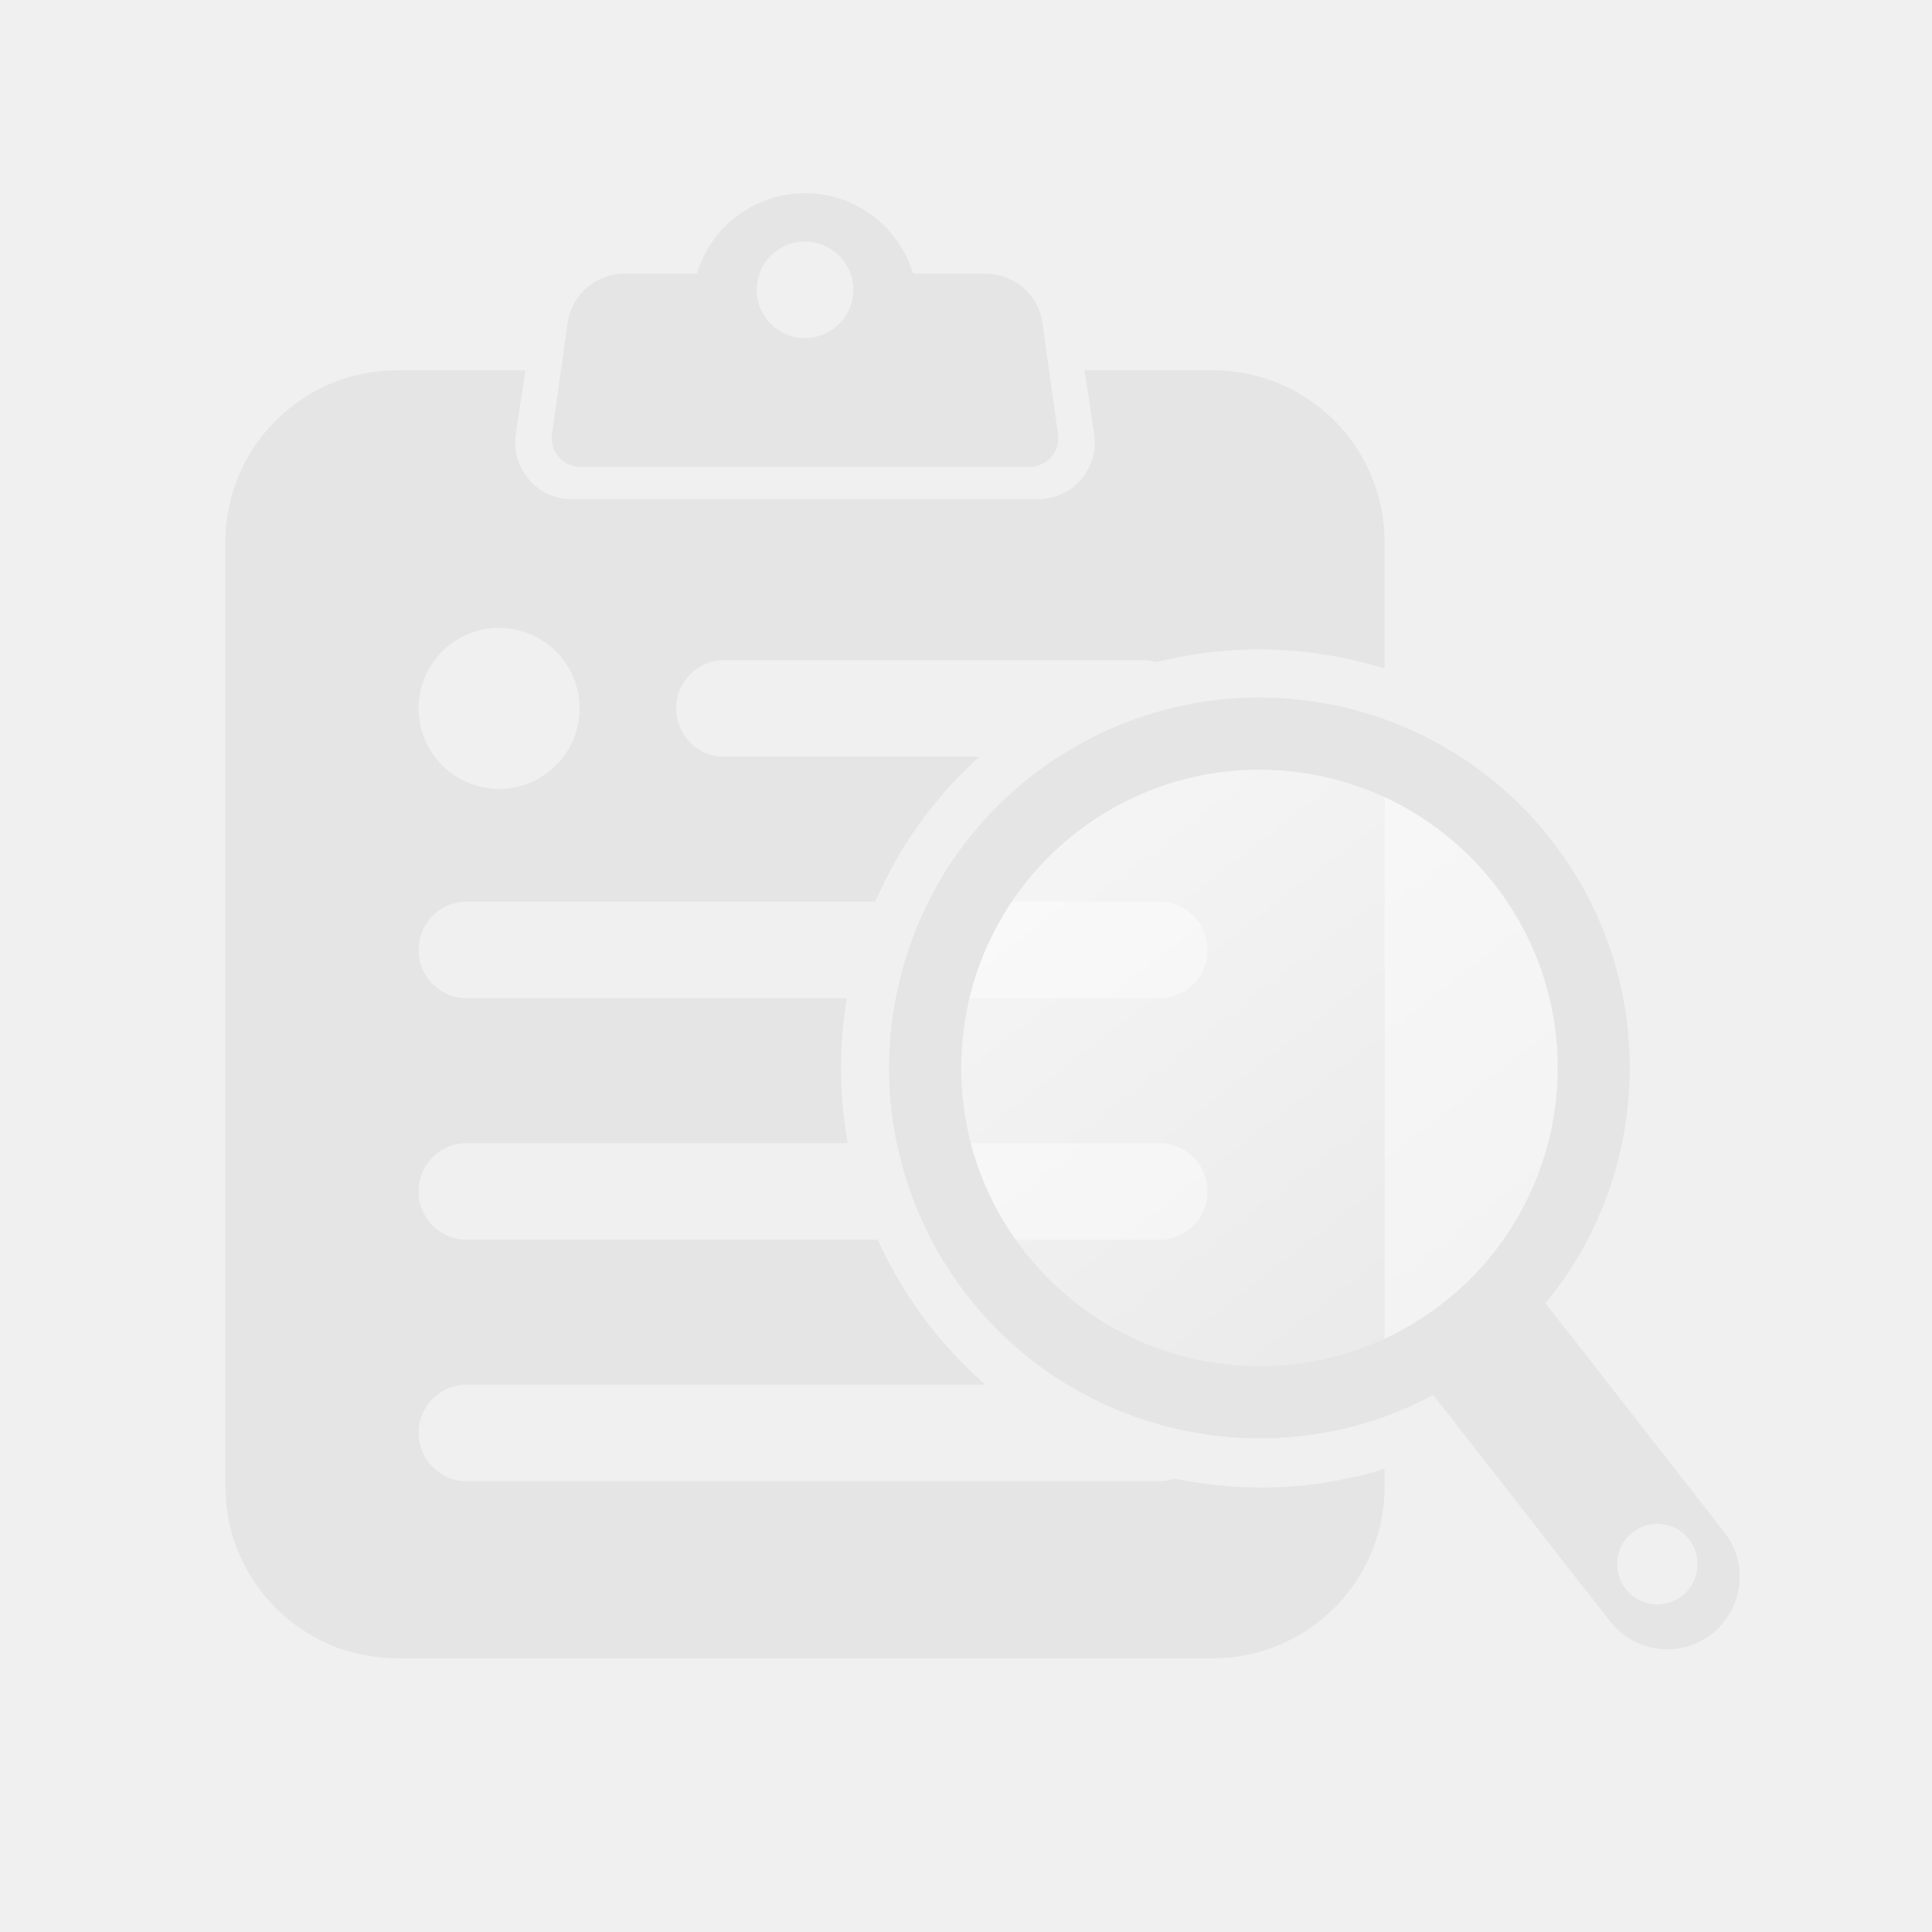
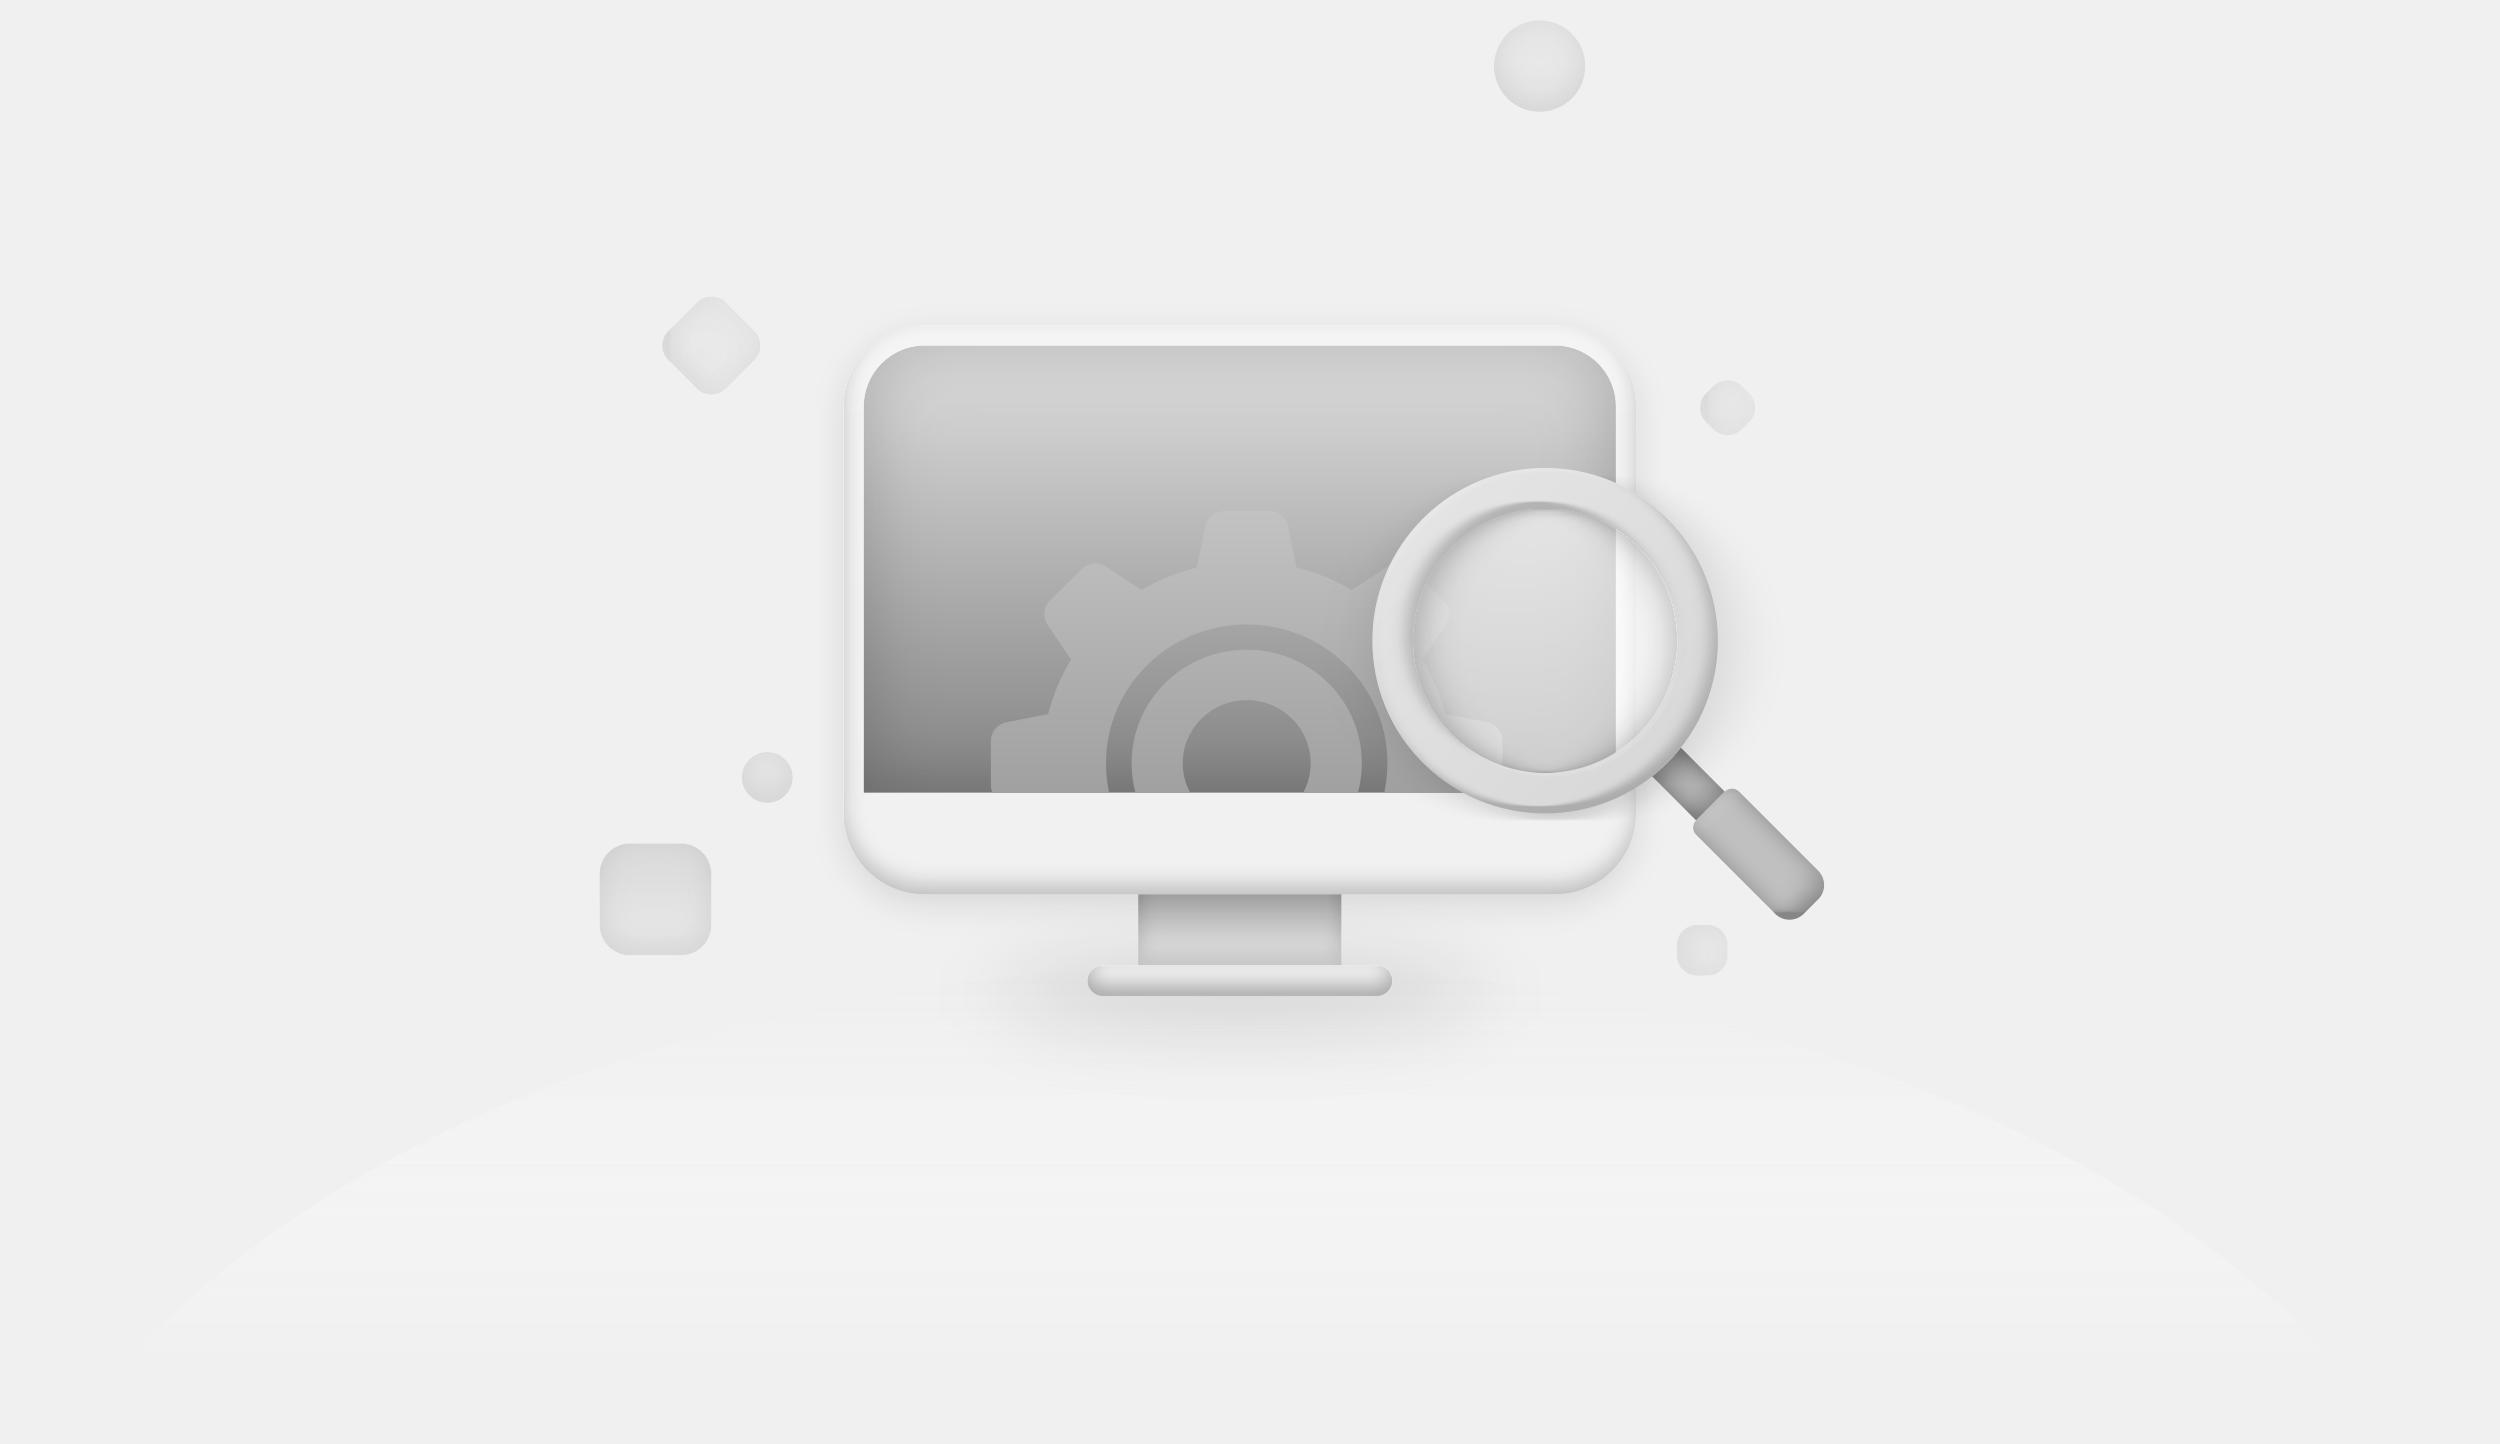
- <svg xmlns="http://www.w3.org/2000/svg" width="120px" height="120px" viewBox="0 0 120 120" version="1.1">
+ <svg xmlns="http://www.w3.org/2000/svg" xmlns:xlink="http://www.w3.org/1999/xlink" width="246px" height="142px" viewBox="0 0 246 142" version="1.1">
  <defs>
-     <linearGradient x1="50%" y1="0%" x2="50%" y2="100%" id="linearGradient-1">
-       <stop stop-color="#FFFFFF" stop-opacity="0.6" offset="0%" />
-       <stop stop-color="#FFFFFF" stop-opacity="0.2" offset="100%" />
-     </linearGradient>
+     <linearGradient x1="50%" y1="0%" x2="50%" y2="76.664%" id="linearGradient-1">
+       <stop stop-color="#EEEEEE" offset="0%" />
+       <stop stop-color="#FFFFFF" stop-opacity="0" offset="100%" />
+     </linearGradient>
+     <linearGradient x1="50%" y1="0%" x2="50%" y2="100%" id="linearGradient-2">
+       <stop stop-color="#000000" stop-opacity="0.05" offset="0%" />
+       <stop stop-color="#000000" stop-opacity="0.02" offset="100%" />
+     </linearGradient>
+     <rect id="path-3" x="7" y="28" width="8" height="8" rx="2" />
+     <filter x="-25.0%" y="-25.0%" width="150.0%" height="150.0%" filterUnits="objectBoundingBox" id="filter-4">
+       <feGaussianBlur stdDeviation="1.5" in="SourceAlpha" result="shadowBlurInner1" />
+       <feOffset dx="0" dy="1" in="shadowBlurInner1" result="shadowOffsetInner1" />
+       <feComposite in="shadowOffsetInner1" in2="SourceAlpha" operator="arithmetic" k2="-1" k3="1" result="shadowInnerInner1" />
+       <feColorMatrix values="0 0 0 0 1   0 0 0 0 1   0 0 0 0 1  0 0 0 0.1 0" type="matrix" in="shadowInnerInner1" result="shadowMatrixInner1" />
+       <feGaussianBlur stdDeviation="1.5" in="SourceAlpha" result="shadowBlurInner2" />
+       <feOffset dx="0" dy="-1" in="shadowBlurInner2" result="shadowOffsetInner2" />
+       <feComposite in="shadowOffsetInner2" in2="SourceAlpha" operator="arithmetic" k2="-1" k3="1" result="shadowInnerInner2" />
+       <feColorMatrix values="0 0 0 0 0   0 0 0 0 0   0 0 0 0 0  0 0 0 0.1 0" type="matrix" in="shadowInnerInner2" result="shadowMatrixInner2" />
+       <feMerge>
+         <feMergeNode in="shadowMatrixInner1" />
+         <feMergeNode in="shadowMatrixInner2" />
+       </feMerge>
+     </filter>
+     <rect id="path-5" x="108.5" y="35.621" width="5" height="5" rx="2" />
+     <filter x="-40.0%" y="-40.0%" width="180.0%" height="180.0%" filterUnits="objectBoundingBox" id="filter-6">
+       <feGaussianBlur stdDeviation="1.5" in="SourceAlpha" result="shadowBlurInner1" />
+       <feOffset dx="0" dy="1" in="shadowBlurInner1" result="shadowOffsetInner1" />
+       <feComposite in="shadowOffsetInner1" in2="SourceAlpha" operator="arithmetic" k2="-1" k3="1" result="shadowInnerInner1" />
+       <feColorMatrix values="0 0 0 0 1   0 0 0 0 1   0 0 0 0 1  0 0 0 0.1 0" type="matrix" in="shadowInnerInner1" result="shadowMatrixInner1" />
+       <feGaussianBlur stdDeviation="1.5" in="SourceAlpha" result="shadowBlurInner2" />
+       <feOffset dx="0" dy="-1" in="shadowBlurInner2" result="shadowOffsetInner2" />
+       <feComposite in="shadowOffsetInner2" in2="SourceAlpha" operator="arithmetic" k2="-1" k3="1" result="shadowInnerInner2" />
+       <feColorMatrix values="0 0 0 0 0   0 0 0 0 0   0 0 0 0 0  0 0 0 0.1 0" type="matrix" in="shadowInnerInner2" result="shadowMatrixInner2" />
+       <feMerge>
+         <feMergeNode in="shadowMatrixInner1" />
+         <feMergeNode in="shadowMatrixInner2" />
+       </feMerge>
+     </filter>
+     <rect id="path-7" x="106" y="89" width="5" height="5" rx="2" />
+     <filter x="-40.0%" y="-40.0%" width="180.0%" height="180.0%" filterUnits="objectBoundingBox" id="filter-8">
+       <feGaussianBlur stdDeviation="1.5" in="SourceAlpha" result="shadowBlurInner1" />
+       <feOffset dx="0" dy="1" in="shadowBlurInner1" result="shadowOffsetInner1" />
+       <feComposite in="shadowOffsetInner1" in2="SourceAlpha" operator="arithmetic" k2="-1" k3="1" result="shadowInnerInner1" />
+       <feColorMatrix values="0 0 0 0 1   0 0 0 0 1   0 0 0 0 1  0 0 0 0.1 0" type="matrix" in="shadowInnerInner1" result="shadowMatrixInner1" />
+       <feGaussianBlur stdDeviation="1.5" in="SourceAlpha" result="shadowBlurInner2" />
+       <feOffset dx="0" dy="-1" in="shadowBlurInner2" result="shadowOffsetInner2" />
+       <feComposite in="shadowOffsetInner2" in2="SourceAlpha" operator="arithmetic" k2="-1" k3="1" result="shadowInnerInner2" />
+       <feColorMatrix values="0 0 0 0 0   0 0 0 0 0   0 0 0 0 0  0 0 0 0.1 0" type="matrix" in="shadowInnerInner2" result="shadowMatrixInner2" />
+       <feMerge>
+         <feMergeNode in="shadowMatrixInner1" />
+         <feMergeNode in="shadowMatrixInner2" />
+       </feMerge>
+     </filter>
+     <rect id="path-9" x="88" y="0" width="9" height="9" rx="4.5" />
+     <filter x="-22.2%" y="-22.2%" width="144.4%" height="144.4%" filterUnits="objectBoundingBox" id="filter-10">
+       <feGaussianBlur stdDeviation="1.5" in="SourceAlpha" result="shadowBlurInner1" />
+       <feOffset dx="0" dy="1" in="shadowBlurInner1" result="shadowOffsetInner1" />
+       <feComposite in="shadowOffsetInner1" in2="SourceAlpha" operator="arithmetic" k2="-1" k3="1" result="shadowInnerInner1" />
+       <feColorMatrix values="0 0 0 0 1   0 0 0 0 1   0 0 0 0 1  0 0 0 0.1 0" type="matrix" in="shadowInnerInner1" result="shadowMatrixInner1" />
+       <feGaussianBlur stdDeviation="1.5" in="SourceAlpha" result="shadowBlurInner2" />
+       <feOffset dx="0" dy="-1" in="shadowBlurInner2" result="shadowOffsetInner2" />
+       <feComposite in="shadowOffsetInner2" in2="SourceAlpha" operator="arithmetic" k2="-1" k3="1" result="shadowInnerInner2" />
+       <feColorMatrix values="0 0 0 0 0   0 0 0 0 0   0 0 0 0 0  0 0 0 0.1 0" type="matrix" in="shadowInnerInner2" result="shadowMatrixInner2" />
+       <feMerge>
+         <feMergeNode in="shadowMatrixInner1" />
+         <feMergeNode in="shadowMatrixInner2" />
+       </feMerge>
+     </filter>
+     <rect id="path-11" x="14" y="72" width="5" height="5" rx="2.5" />
+     <filter x="-40.0%" y="-40.0%" width="180.0%" height="180.0%" filterUnits="objectBoundingBox" id="filter-12">
+       <feGaussianBlur stdDeviation="1.5" in="SourceAlpha" result="shadowBlurInner1" />
+       <feOffset dx="0" dy="1" in="shadowBlurInner1" result="shadowOffsetInner1" />
+       <feComposite in="shadowOffsetInner1" in2="SourceAlpha" operator="arithmetic" k2="-1" k3="1" result="shadowInnerInner1" />
+       <feColorMatrix values="0 0 0 0 1   0 0 0 0 1   0 0 0 0 1  0 0 0 0.1 0" type="matrix" in="shadowInnerInner1" result="shadowMatrixInner1" />
+       <feGaussianBlur stdDeviation="1.5" in="SourceAlpha" result="shadowBlurInner2" />
+       <feOffset dx="0" dy="-1" in="shadowBlurInner2" result="shadowOffsetInner2" />
+       <feComposite in="shadowOffsetInner2" in2="SourceAlpha" operator="arithmetic" k2="-1" k3="1" result="shadowInnerInner2" />
+       <feColorMatrix values="0 0 0 0 0   0 0 0 0 0   0 0 0 0 0  0 0 0 0.1 0" type="matrix" in="shadowInnerInner2" result="shadowMatrixInner2" />
+       <feMerge>
+         <feMergeNode in="shadowMatrixInner1" />
+         <feMergeNode in="shadowMatrixInner2" />
+       </feMerge>
+     </filter>
+     <linearGradient x1="50%" y1="0%" x2="50%" y2="100%" id="linearGradient-13">
+       <stop stop-color="#000000" stop-opacity="0.1" offset="0%" />
+       <stop stop-color="#000000" stop-opacity="0.02" offset="100%" />
+     </linearGradient>
+     <rect id="path-14" x="0" y="81" width="11" height="11" rx="3" />
+     <filter x="-18.2%" y="-18.2%" width="136.4%" height="136.4%" filterUnits="objectBoundingBox" id="filter-15">
+       <feGaussianBlur stdDeviation="1.5" in="SourceAlpha" result="shadowBlurInner1" />
+       <feOffset dx="0" dy="1" in="shadowBlurInner1" result="shadowOffsetInner1" />
+       <feComposite in="shadowOffsetInner1" in2="SourceAlpha" operator="arithmetic" k2="-1" k3="1" result="shadowInnerInner1" />
+       <feColorMatrix values="0 0 0 0 1   0 0 0 0 1   0 0 0 0 1  0 0 0 0.1 0" type="matrix" in="shadowInnerInner1" result="shadowMatrixInner1" />
+       <feGaussianBlur stdDeviation="1.5" in="SourceAlpha" result="shadowBlurInner2" />
+       <feOffset dx="0" dy="-1" in="shadowBlurInner2" result="shadowOffsetInner2" />
+       <feComposite in="shadowOffsetInner2" in2="SourceAlpha" operator="arithmetic" k2="-1" k3="1" result="shadowInnerInner2" />
+       <feColorMatrix values="0 0 0 0 0   0 0 0 0 0   0 0 0 0 0  0 0 0 0.1 0" type="matrix" in="shadowInnerInner2" result="shadowMatrixInner2" />
+       <feMerge>
+         <feMergeNode in="shadowMatrixInner1" />
+         <feMergeNode in="shadowMatrixInner2" />
+       </feMerge>
+     </filter>
+     <filter x="-23.3%" y="-157.2%" width="146.7%" height="414.4%" filterUnits="objectBoundingBox" id="filter-16">
+       <feGaussianBlur stdDeviation="3.724" in="SourceGraphic" />
+     </filter>
+     <linearGradient x1="50%" y1="0%" x2="50%" y2="100%" id="linearGradient-17">
+       <stop stop-color="#A2A2A2" offset="0%" />
+       <stop stop-color="#ECECEC" offset="100%" />
+     </linearGradient>
+     <polygon id="path-18" points="29 55 49 55 49 63 29 63" />
+     <filter x="-7.5%" y="-18.8%" width="115.0%" height="137.5%" filterUnits="objectBoundingBox" id="filter-19">
+       <feGaussianBlur stdDeviation="1" in="SourceAlpha" result="shadowBlurInner1" />
+       <feOffset dx="0" dy="-1" in="shadowBlurInner1" result="shadowOffsetInner1" />
+       <feComposite in="shadowOffsetInner1" in2="SourceAlpha" operator="arithmetic" k2="-1" k3="1" result="shadowInnerInner1" />
+       <feColorMatrix values="0 0 0 0 0   0 0 0 0 0   0 0 0 0 0  0 0 0 0.18 0" type="matrix" in="shadowInnerInner1" />
+     </filter>
+     <rect id="path-20" x="24" y="63" width="30" height="3" rx="1.5" />
+     <filter x="-5.0%" y="-50.0%" width="110.0%" height="200.0%" filterUnits="objectBoundingBox" id="filter-21">
+       <feGaussianBlur stdDeviation="1" in="SourceAlpha" result="shadowBlurInner1" />
+       <feOffset dx="0" dy="-1" in="shadowBlurInner1" result="shadowOffsetInner1" />
+       <feComposite in="shadowOffsetInner1" in2="SourceAlpha" operator="arithmetic" k2="-1" k3="1" result="shadowInnerInner1" />
+       <feColorMatrix values="0 0 0 0 0   0 0 0 0 0   0 0 0 0 0  0 0 0 0.3 0" type="matrix" in="shadowInnerInner1" />
+     </filter>
+     <linearGradient x1="50%" y1="0%" x2="50%" y2="91.274%" id="linearGradient-22">
+       <stop stop-color="#F4F4F4" offset="0%" />
+       <stop stop-color="#F1F1F1" offset="100%" />
+     </linearGradient>
+     <rect id="path-23" x="0" y="0" width="78" height="56" rx="8" />
+     <filter x="-6.4%" y="-7.1%" width="112.8%" height="117.9%" filterUnits="objectBoundingBox" id="filter-24">
+       <feOffset dx="0" dy="1" in="SourceAlpha" result="shadowOffsetOuter1" />
+       <feGaussianBlur stdDeviation="1.5" in="shadowOffsetOuter1" result="shadowBlurOuter1" />
+       <feColorMatrix values="0 0 0 0 0   0 0 0 0 0   0 0 0 0 0  0 0 0 0.1 0" type="matrix" in="shadowBlurOuter1" />
+     </filter>
+     <filter x="-5.8%" y="-6.2%" width="111.5%" height="116.1%" filterUnits="objectBoundingBox" id="filter-25">
+       <feGaussianBlur stdDeviation="1" in="SourceAlpha" result="shadowBlurInner1" />
+       <feOffset dx="0" dy="-1" in="shadowBlurInner1" result="shadowOffsetInner1" />
+       <feComposite in="shadowOffsetInner1" in2="SourceAlpha" operator="arithmetic" k2="-1" k3="1" result="shadowInnerInner1" />
+       <feColorMatrix values="0 0 0 0 0   0 0 0 0 0   0 0 0 0 0  0 0 0 0.2 0" type="matrix" in="shadowInnerInner1" />
+     </filter>
+     <linearGradient x1="50%" y1="0%" x2="50%" y2="97.781%" id="linearGradient-26">
+       <stop stop-color="#DEDEDE" offset="0%" />
+       <stop stop-color="#858585" offset="100%" />
+     </linearGradient>
+     <path d="M8,2 L70,2 C73.314,2 76,4.686 76,8 L76,46 L76,46 L2,46 L2,8 C2,4.686 4.686,2 8,2 Z" id="path-27" />
+     <filter x="-4.7%" y="-8.0%" width="109.5%" height="115.9%" filterUnits="objectBoundingBox" id="filter-29">
+       <feGaussianBlur stdDeviation="3.5" in="SourceAlpha" result="shadowBlurInner1" />
+       <feOffset dx="0" dy="0" in="shadowBlurInner1" result="shadowOffsetInner1" />
+       <feComposite in="shadowOffsetInner1" in2="SourceAlpha" operator="arithmetic" k2="-1" k3="1" result="shadowInnerInner1" />
+       <feColorMatrix values="0 0 0 0 0   0 0 0 0 0   0 0 0 0 0  0 0 0 0.2 0" type="matrix" in="shadowInnerInner1" />
+     </filter>
+     <linearGradient x1="50%" y1="0%" x2="50%" y2="107.467%" id="linearGradient-30">
+       <stop stop-color="#C2C2C2" offset="0%" />
+       <stop stop-color="#818181" offset="100%" />
+     </linearGradient>
+     <path d="M19,33.884 L19,40 L15,40 L15,33.884 C15.656,33.96 16.323,34 17,34 C17.676,34 18.344,33.96 19,33.884 Z" id="path-31" />
+     <filter x="-37.5%" y="-24.5%" width="175.0%" height="149.0%" filterUnits="objectBoundingBox" id="filter-32">
+       <feGaussianBlur stdDeviation="1" in="SourceAlpha" result="shadowBlurInner1" />
+       <feOffset dx="0" dy="1" in="shadowBlurInner1" result="shadowOffsetInner1" />
+       <feComposite in="shadowOffsetInner1" in2="SourceAlpha" operator="arithmetic" k2="-1" k3="1" result="shadowInnerInner1" />
+       <feColorMatrix values="0 0 0 0 0   0 0 0 0 0   0 0 0 0 0  0 0 0 0.2 0" type="matrix" in="shadowInnerInner1" result="shadowMatrixInner1" />
+       <feGaussianBlur stdDeviation="1" in="SourceAlpha" result="shadowBlurInner2" />
+       <feOffset dx="0" dy="-1" in="shadowBlurInner2" result="shadowOffsetInner2" />
+       <feComposite in="shadowOffsetInner2" in2="SourceAlpha" operator="arithmetic" k2="-1" k3="1" result="shadowInnerInner2" />
+       <feColorMatrix values="0 0 0 0 0   0 0 0 0 0   0 0 0 0 0  0 0 0 0.2 0" type="matrix" in="shadowInnerInner2" result="shadowMatrixInner2" />
+       <feMerge>
+         <feMergeNode in="shadowMatrixInner1" />
+         <feMergeNode in="shadowMatrixInner2" />
+       </feMerge>
+     </filter>
+     <path d="M15,40 L19,40 C19.552,40 20,40.448 20,41 L20,52 C20,53.105 19.105,54 18,54 L16,54 C14.895,54 14,53.105 14,52 L14,41 C14,40.448 14.448,40 15,40 Z" id="path-33" />
+     <filter x="-25.0%" y="-10.7%" width="150.0%" height="121.4%" filterUnits="objectBoundingBox" id="filter-34">
+       <feGaussianBlur stdDeviation="0.5" in="SourceAlpha" result="shadowBlurInner1" />
+       <feOffset dx="0" dy="1" in="shadowBlurInner1" result="shadowOffsetInner1" />
+       <feComposite in="shadowOffsetInner1" in2="SourceAlpha" operator="arithmetic" k2="-1" k3="1" result="shadowInnerInner1" />
+       <feColorMatrix values="0 0 0 0 1   0 0 0 0 1   0 0 0 0 1  0 0 0 0.1 0" type="matrix" in="shadowInnerInner1" result="shadowMatrixInner1" />
+       <feGaussianBlur stdDeviation="1" in="SourceAlpha" result="shadowBlurInner2" />
+       <feOffset dx="0" dy="-1" in="shadowBlurInner2" result="shadowOffsetInner2" />
+       <feComposite in="shadowOffsetInner2" in2="SourceAlpha" operator="arithmetic" k2="-1" k3="1" result="shadowInnerInner2" />
+       <feColorMatrix values="0 0 0 0 0   0 0 0 0 0   0 0 0 0 0  0 0 0 0.3 0" type="matrix" in="shadowInnerInner2" result="shadowMatrixInner2" />
+       <feMerge>
+         <feMergeNode in="shadowMatrixInner1" />
+         <feMergeNode in="shadowMatrixInner2" />
+       </feMerge>
+     </filter>
+     <linearGradient x1="52.187%" y1="-1.77635684e-13%" x2="50%" y2="100%" id="linearGradient-35">
+       <stop stop-color="#E4E4E4" offset="0%" />
+       <stop stop-color="#D8D8D8" offset="100%" />
+     </linearGradient>
+     <path d="M17,1.13686838e-13 C26.389,1.13686838e-13 34,7.611 34,17 C34,26.389 26.389,34 17,34 C7.611,34 -2.27373675e-13,26.389 -2.27373675e-13,17 C-2.27373675e-13,7.611 7.611,1.13686838e-13 17,1.13686838e-13 Z M17,4 C9.82,4 4,9.82 4,17 C4,24.18 9.82,30 17,30 C24.18,30 30,24.18 30,17 C30,9.82 24.18,4 17,4 Z" id="path-36" />
+     <filter x="-19.1%" y="-16.2%" width="138.2%" height="138.2%" filterUnits="objectBoundingBox" id="filter-37">
+       <feOffset dx="0" dy="1" in="SourceAlpha" result="shadowOffsetOuter1" />
+       <feGaussianBlur stdDeviation="2" in="shadowOffsetOuter1" result="shadowBlurOuter1" />
+       <feColorMatrix values="0 0 0 0 0   0 0 0 0 0   0 0 0 0 0  0 0 0 0.15 0" type="matrix" in="shadowBlurOuter1" />
+     </filter>
+     <filter x="-14.7%" y="-11.8%" width="129.4%" height="129.4%" filterUnits="objectBoundingBox" id="filter-38">
+       <feOffset dx="0" dy="0.5" in="SourceAlpha" result="shadowOffsetInner1" />
+       <feComposite in="shadowOffsetInner1" in2="SourceAlpha" operator="arithmetic" k2="-1" k3="1" result="shadowInnerInner1" />
+       <feColorMatrix values="0 0 0 0 1   0 0 0 0 1   0 0 0 0 1  0 0 0 0.1 0" type="matrix" in="shadowInnerInner1" result="shadowMatrixInner1" />
+       <feGaussianBlur stdDeviation="0.5" in="SourceAlpha" result="shadowBlurInner2" />
+       <feOffset dx="0" dy="-1" in="shadowBlurInner2" result="shadowOffsetInner2" />
+       <feComposite in="shadowOffsetInner2" in2="SourceAlpha" operator="arithmetic" k2="-1" k3="1" result="shadowInnerInner2" />
+       <feColorMatrix values="0 0 0 0 0   0 0 0 0 0   0 0 0 0 0  0 0 0 0.202 0" type="matrix" in="shadowInnerInner2" result="shadowMatrixInner2" />
+       <feMerge>
+         <feMergeNode in="shadowMatrixInner1" />
+         <feMergeNode in="shadowMatrixInner2" />
+       </feMerge>
+     </filter>
+     <circle id="path-39" cx="17" cy="17" r="13" />
+     <filter x="-5.8%" y="-5.8%" width="111.5%" height="111.5%" filterUnits="objectBoundingBox" id="filter-40">
+       <feGaussianBlur stdDeviation="1.5" in="SourceAlpha" result="shadowBlurInner1" />
+       <feOffset dx="0" dy="0" in="shadowBlurInner1" result="shadowOffsetInner1" />
+       <feComposite in="shadowOffsetInner1" in2="SourceAlpha" operator="arithmetic" k2="-1" k3="1" result="shadowInnerInner1" />
+       <feColorMatrix values="0 0 0 0 0   0 0 0 0 0   0 0 0 0 0  0 0 0 0.3 0" type="matrix" in="shadowInnerInner1" />
+     </filter>
  </defs>
-   <g id="picture/updating/light" stroke="none" stroke-width="1" fill="none" fill-rule="evenodd">
-     <g id="编组" transform="translate(14, 12)">
-       <path d="M53.362,11 L61.333,11 C67.224,11 72,15.776 72,21.667 L72.001,29.529 C67.441,28.104 62.535,27.944 57.856,29.121 C57.589,29.042 57.306,29 57.013,29 L30.987,29 C29.337,29 28,30.337 28,31.987 L28,32.013 C28,33.663 29.337,35 30.987,35 L46.84,35 C43.98,37.568 41.812,40.652 40.368,44 L14.987,44 C13.337,44 12,45.337 12,46.987 L12,47.013 C12,48.663 13.337,50 14.987,50 L38.599,50.001 C38.1,52.966 38.113,56.014 38.656,59.001 L14.987,59 C13.337,59 12,60.337 12,61.987 L12,62.013 C12,63.663 13.337,65 14.987,65 L40.519,65 C41.362,66.875 42.443,68.679 43.765,70.372 L44.017,70.689 C44.995,71.902 46.063,73.007 47.205,74.001 L14.987,74 C13.337,74 12,75.337 12,76.987 L12,77.013 C12,78.663 13.337,80 14.987,80 L58.013,80 C58.349,80 58.672,79.945 58.974,79.842 C63.244,80.734 67.731,80.558 72,79.231 L72,80.333 C72,86.224 67.224,91 61.333,91 L10.667,91 C4.776,91 2.49780084e-15,86.224 0,80.333 L0,21.667 C-7.21444001e-16,15.776 4.776,11 10.667,11 L18.637,11 L18.041,14.934 C18.014,15.112 18,15.291 18,15.471 C18,17.42 19.56,19 21.483,19 L50.516,19 C50.693,19 50.87,18.986 51.046,18.959 C52.947,18.663 54.252,16.86 53.959,14.934 L53.362,11 Z M60.303,31.665 C64.227,30.989 68.266,31.345 72.001,32.682 L72.001,75.985 C68.44,77.264 64.658,77.623 60.997,77.104 L61,77.013 L61,76.987 C61,75.337 59.663,74 58.013,74 L52.294,74.001 C49.977,72.596 47.871,70.754 46.103,68.492 C45.233,67.378 44.482,66.209 43.847,65.001 L58.013,65 C59.663,65 61,63.663 61,62.013 L61,61.987 C61,60.337 59.663,59 58.013,59 L41.701,59 C41.086,56.021 41.073,52.959 41.639,50.001 L58.013,50 C59.663,50 61,48.663 61,47.013 L61,46.987 C61,45.337 59.663,44 58.013,44 L43.673,44 C45.153,41.05 47.294,38.374 50.068,36.208 C50.62,35.776 51.186,35.373 51.764,35 L57.013,35 C58.663,35 60,33.663 60,32.013 L60,31.987 C60,31.897 59.996,31.808 59.988,31.721 Z M17,27 C14.239,27 12,29.239 12,32 C12,34.761 14.239,37 17,37 C19.761,37 22,34.761 22,32 C22,29.239 19.761,27 17,27 Z M36,0 C39.171,0 41.85,2.108 42.71,5 L47.224,5 C48.997,5 50.499,6.306 50.745,8.061 L51.716,14.975 C51.852,15.947 51.175,16.846 50.202,16.983 C50.121,16.994 50.038,17 49.955,17 L22.045,17 C21.063,17 20.267,16.204 20.267,15.222 C20.267,15.14 20.273,15.057 20.284,14.975 L21.255,8.061 C21.501,6.306 23.003,5 24.776,5 L29.29,5 C30.15,2.108 32.829,0 36,0 Z M36,3 C34.343,3 33,4.343 33,6 C33,7.657 34.343,9 36,9 C37.657,9 39,7.657 39,6 C39,4.343 37.657,3 36,3 Z" id="形状结合" fill="#E5E5E5" fill-rule="nonzero" />
-       <g id="放大镜" transform="translate(31.94326, 22.04742)">
-         <path d="M39.057,6.953 C51.759,6.953 62.057,17.25 62.057,29.953 C62.057,40.938 54.356,50.124 44.058,52.407 L44.057,70.453 C44.057,72.938 42.042,74.953 39.557,74.953 C37.071,74.953 35.057,72.938 35.057,70.453 L35.057,52.606 C24.261,50.713 16.057,41.291 16.057,29.953 C16.057,17.25 26.354,6.953 39.057,6.953 Z M39.557,66.953 C38.176,66.953 37.057,68.072 37.057,69.453 C37.057,70.833 38.176,71.953 39.557,71.953 C40.937,71.953 42.057,70.833 42.057,69.453 C42.057,68.072 40.937,66.953 39.557,66.953 Z M39.057,11.43 C28.827,11.43 20.534,19.723 20.534,29.953 C20.534,40.182 28.827,48.475 39.057,48.475 C49.287,48.475 57.58,40.182 57.58,29.953 C57.58,19.723 49.287,11.43 39.057,11.43 Z" id="形状结合" fill="#E5E5E5" transform="translate(39.05674, 40.95258) rotate(-38) translate(-39.05674, -40.95258) " />
-         <circle id="椭圆形" fill="url(#linearGradient-1)" transform="translate(32.28446, 32.28446) rotate(-38) translate(-32.28446, -32.28446) " cx="32.284" cy="32.284" r="18.523" />
+   <g id="picture/updating-light" stroke="none" stroke-width="1" fill="none" fill-rule="evenodd">
+     <g id="编组" transform="translate(4, 2)">
+       <path d="M117.13,93 C171.927,93 218.355,114.413 234.259,144 L5.77315973e-15,144 C15.904,114.413 62.332,93 117.13,93 Z" id="形状结合" fill="url(#linearGradient-1)" />
+       <g id="小元素" transform="translate(55, 0)">
+         <g id="矩形" opacity="0.8" transform="translate(11, 32) rotate(-315) translate(-11, -32)">
+           <use fill="url(#linearGradient-2)" fill-rule="evenodd" xlink:href="#path-3" />
+           <use fill="black" fill-opacity="1" filter="url(#filter-4)" xlink:href="#path-3" />
+         </g>
+         <g id="矩形" opacity="0.702" transform="translate(111, 38.1213) rotate(-315) translate(-111, -38.1213)">
+           <use fill="url(#linearGradient-2)" fill-rule="evenodd" xlink:href="#path-5" />
+           <use fill="black" fill-opacity="1" filter="url(#filter-6)" xlink:href="#path-5" />
+         </g>
+         <g id="矩形" opacity="0.75" transform="translate(108.5, 91.5) rotate(-270) translate(-108.5, -91.5)">
+           <use fill="url(#linearGradient-2)" fill-rule="evenodd" xlink:href="#path-7" />
+           <use fill="black" fill-opacity="1" filter="url(#filter-8)" xlink:href="#path-7" />
+         </g>
+         <g id="矩形">
+           <use fill="url(#linearGradient-2)" fill-rule="evenodd" xlink:href="#path-9" />
+           <use fill="black" fill-opacity="1" filter="url(#filter-10)" xlink:href="#path-9" />
+         </g>
+         <g id="矩形">
+           <use fill="url(#linearGradient-2)" fill-rule="evenodd" xlink:href="#path-11" />
+           <use fill="black" fill-opacity="1" filter="url(#filter-12)" xlink:href="#path-11" />
+         </g>
+         <g id="矩形">
+           <use fill="url(#linearGradient-13)" fill-rule="evenodd" xlink:href="#path-14" />
+           <use fill="black" fill-opacity="1" filter="url(#filter-15)" xlink:href="#path-14" />
+         </g>
+       </g>
+       <g id="电脑" transform="translate(79, 30)">
+         <ellipse id="椭圆形" fill-opacity="0.12" fill="#000000" filter="url(#filter-16)" cx="39.014" cy="65.447" rx="23.929" ry="3.553" />
+         <g id="矩形" fill-rule="nonzero">
+           <use fill="url(#linearGradient-17)" xlink:href="#path-18" />
+           <use fill="black" fill-opacity="1" filter="url(#filter-19)" xlink:href="#path-18" />
+         </g>
+         <g id="矩形" fill-rule="nonzero">
+           <use fill="#F0F0F0" xlink:href="#path-20" />
+           <use fill="black" fill-opacity="1" filter="url(#filter-21)" xlink:href="#path-20" />
+         </g>
+         <g id="矩形">
+           <use fill="black" fill-opacity="1" filter="url(#filter-24)" xlink:href="#path-23" />
+           <use fill="url(#linearGradient-22)" fill-rule="evenodd" xlink:href="#path-23" />
+           <use fill="black" fill-opacity="1" filter="url(#filter-25)" xlink:href="#path-23" />
+         </g>
+         <mask id="mask-28" fill="white">
+           <use xlink:href="#path-27" />
+         </mask>
+         <g id="矩形" fill-rule="nonzero">
+           <use fill="url(#linearGradient-26)" xlink:href="#path-27" />
+           <use fill="black" fill-opacity="1" filter="url(#filter-29)" xlink:href="#path-27" />
+         </g>
+         <path d="M41.914,18.282 C42.809,18.282 43.58,18.912 43.758,19.789 L44.58,23.837 C46.521,24.315 48.351,25.072 50.023,26.061 L53.535,23.753 C54.277,23.265 55.258,23.362 55.89,23.985 L59.032,27.082 C59.678,27.719 59.778,28.726 59.27,29.477 L56.957,32.895 C57.961,34.543 58.728,36.347 59.214,38.26 L63.332,39.072 C64.214,39.246 64.85,40.02 64.85,40.918 L64.85,45.268 C64.85,46.167 64.214,46.94 63.332,47.114 L59.214,47.927 C58.728,49.84 57.96,51.643 56.957,53.291 L59.27,56.71 C59.778,57.461 59.678,58.468 59.032,59.104 L55.89,62.201 C55.258,62.824 54.277,62.921 53.535,62.434 L50.023,60.126 C48.351,61.114 46.521,61.871 44.58,62.35 L43.758,66.397 C43.58,67.274 42.809,67.904 41.914,67.904 L37.438,67.904 C36.544,67.904 35.772,67.274 35.594,66.397 L34.772,62.349 C32.831,61.871 31.002,61.115 29.33,60.126 L25.817,62.434 C25.076,62.921 24.095,62.824 23.463,62.201 L20.32,59.104 C19.675,58.468 19.575,57.461 20.083,56.71 L22.395,53.291 C21.392,51.643 20.625,49.84 20.139,47.927 L16.021,47.114 C15.139,46.94 14.503,46.167 14.503,45.268 L14.503,40.918 C14.503,40.02 15.139,39.246 16.021,39.072 L20.139,38.26 C20.625,36.347 21.392,34.543 22.395,32.895 L20.083,29.477 C19.575,28.726 19.675,27.719 20.32,27.082 L23.463,23.985 C24.095,23.362 25.076,23.265 25.817,23.753 L29.33,26.06 C31.002,25.072 32.831,24.316 34.772,23.837 L35.594,19.789 C35.772,18.912 36.544,18.282 37.438,18.282 L41.914,18.282 Z M39.676,29.447 C32.03,29.447 25.831,35.557 25.831,43.093 C25.831,50.63 32.03,56.739 39.676,56.739 C47.323,56.739 53.522,50.63 53.522,43.093 C53.522,35.557 47.323,29.447 39.676,29.447 Z M39.676,31.928 C45.933,31.928 51.004,36.927 51.004,43.093 C51.004,49.259 45.933,54.258 39.676,54.258 C33.42,54.258 28.348,49.259 28.348,43.093 C28.348,36.927 33.42,31.928 39.676,31.928 Z M39.676,36.89 C36.201,36.89 33.383,39.667 33.383,43.093 C33.383,46.519 36.201,49.296 39.676,49.296 C43.152,49.296 45.97,46.519 45.97,43.093 C45.97,39.667 43.152,36.89 39.676,36.89 Z" id="形状结合" fill="url(#linearGradient-30)" fill-rule="nonzero" mask="url(#mask-28)" />
+       </g>
+       <g id="放大镜" transform="translate(155.1127, 68.1127) rotate(-45) translate(-155.1127, -68.1127)translate(138.1127, 41.1127)">
+         <g id="形状结合">
+           <use fill-opacity="0.25" fill="#000000" fill-rule="evenodd" xlink:href="#path-31" />
+           <use fill="black" fill-opacity="1" filter="url(#filter-32)" xlink:href="#path-31" />
+         </g>
+         <g id="矩形" fill-rule="nonzero">
+           <use fill-opacity="0.2" fill="#000000" xlink:href="#path-33" />
+           <use fill="black" fill-opacity="1" filter="url(#filter-34)" xlink:href="#path-33" />
+         </g>
+         <path d="M17,3.41060513e-13 C26.389,3.41060513e-13 34,7.611 34,17 C34,26.389 26.389,34 17,34 C7.611,34 2.27373675e-13,26.389 2.27373675e-13,17 C2.27373675e-13,7.611 7.611,3.41060513e-13 17,3.41060513e-13 Z M17,0.5 C7.887,0.5 0.5,7.887 0.5,17 C0.5,26.113 7.887,33.5 17,33.5 C26.113,33.5 33.5,26.113 33.5,17 C33.5,7.887 26.113,0.5 17,0.5 Z M17,3.5 C24.456,3.5 30.5,9.544 30.5,17 C30.5,24.456 24.456,30.5 17,30.5 C9.544,30.5 3.5,24.456 3.5,17 C3.5,9.544 9.544,3.5 17,3.5 Z M17,4 C9.82,4 4,9.82 4,17 C4,24.18 9.82,30 17,30 C24.18,30 30,24.18 30,17 C30,9.82 24.18,4 17,4 Z" id="椭圆形" fill-opacity="0.02" fill="#000000" fill-rule="nonzero" />
+         <g id="椭圆形" fill-rule="nonzero">
+           <use fill="black" fill-opacity="1" filter="url(#filter-37)" xlink:href="#path-36" />
+           <use fill="url(#linearGradient-35)" xlink:href="#path-36" />
+           <use fill="black" fill-opacity="1" filter="url(#filter-38)" xlink:href="#path-36" />
+         </g>
+         <g id="椭圆形">
+           <use fill-opacity="0.604" fill="#FFFFFF" fill-rule="evenodd" xlink:href="#path-39" />
+           <use fill="black" fill-opacity="1" filter="url(#filter-40)" xlink:href="#path-39" />
+         </g>
      </g>
    </g>
  </g>
</svg>
